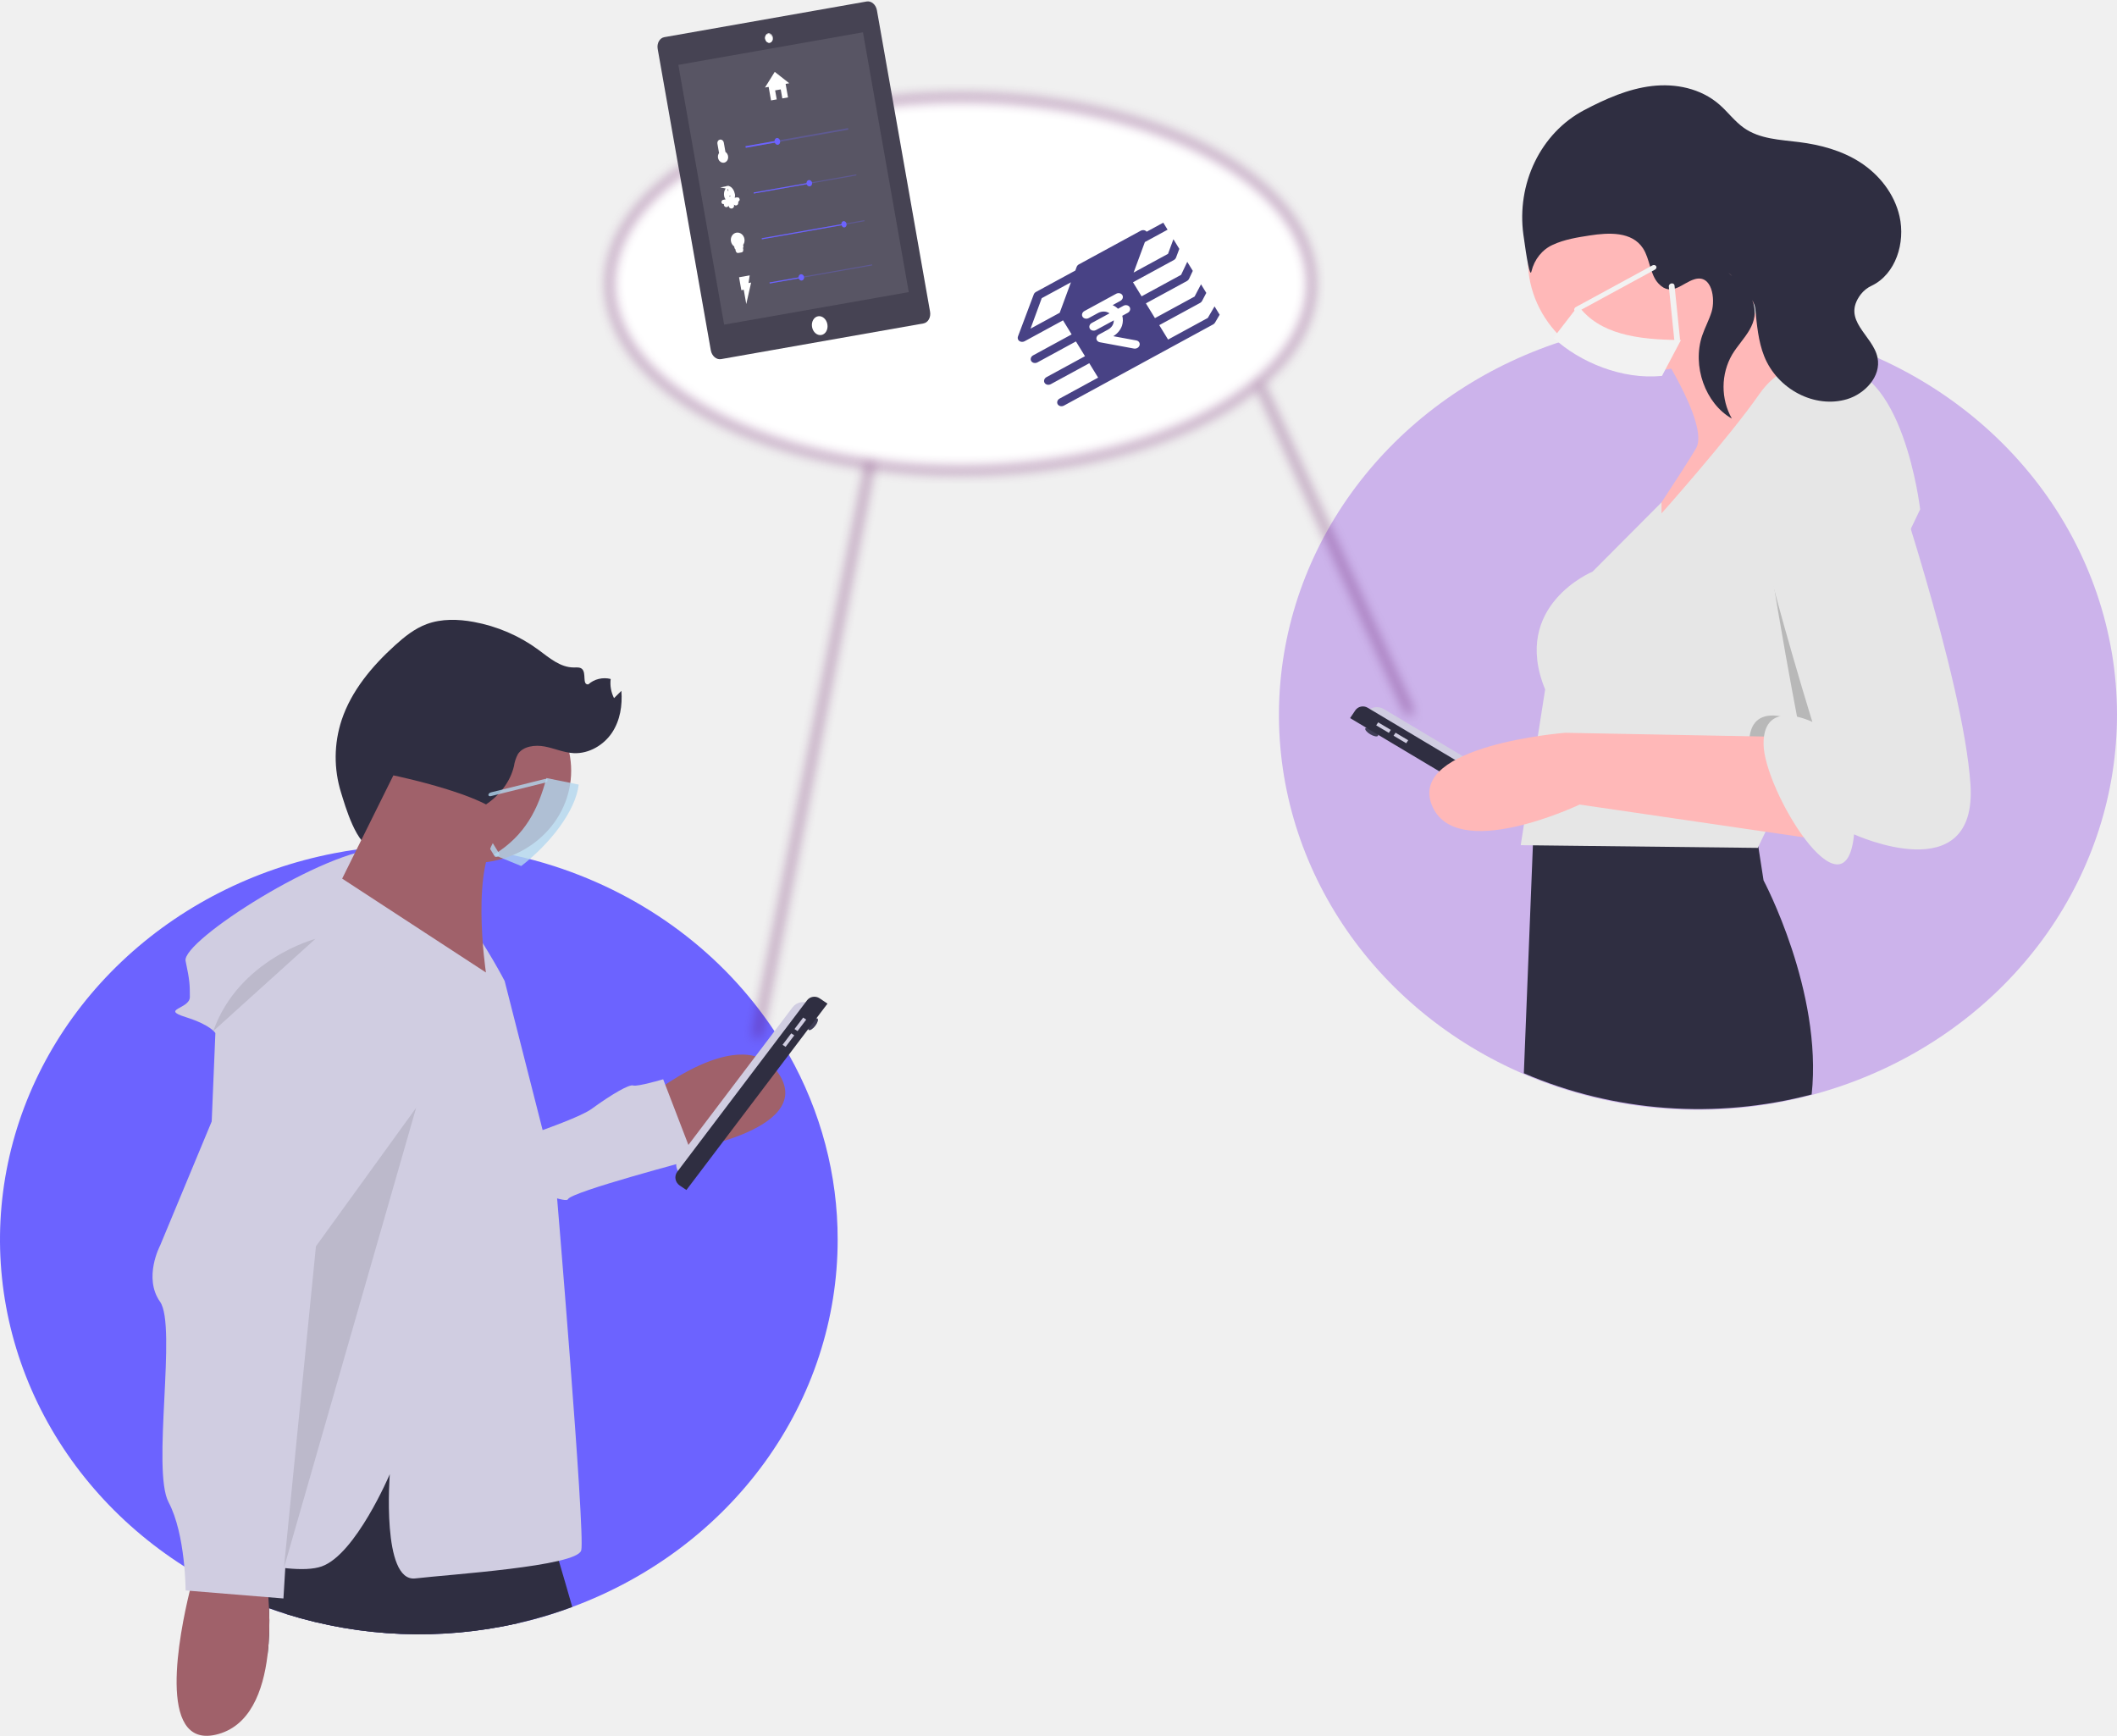
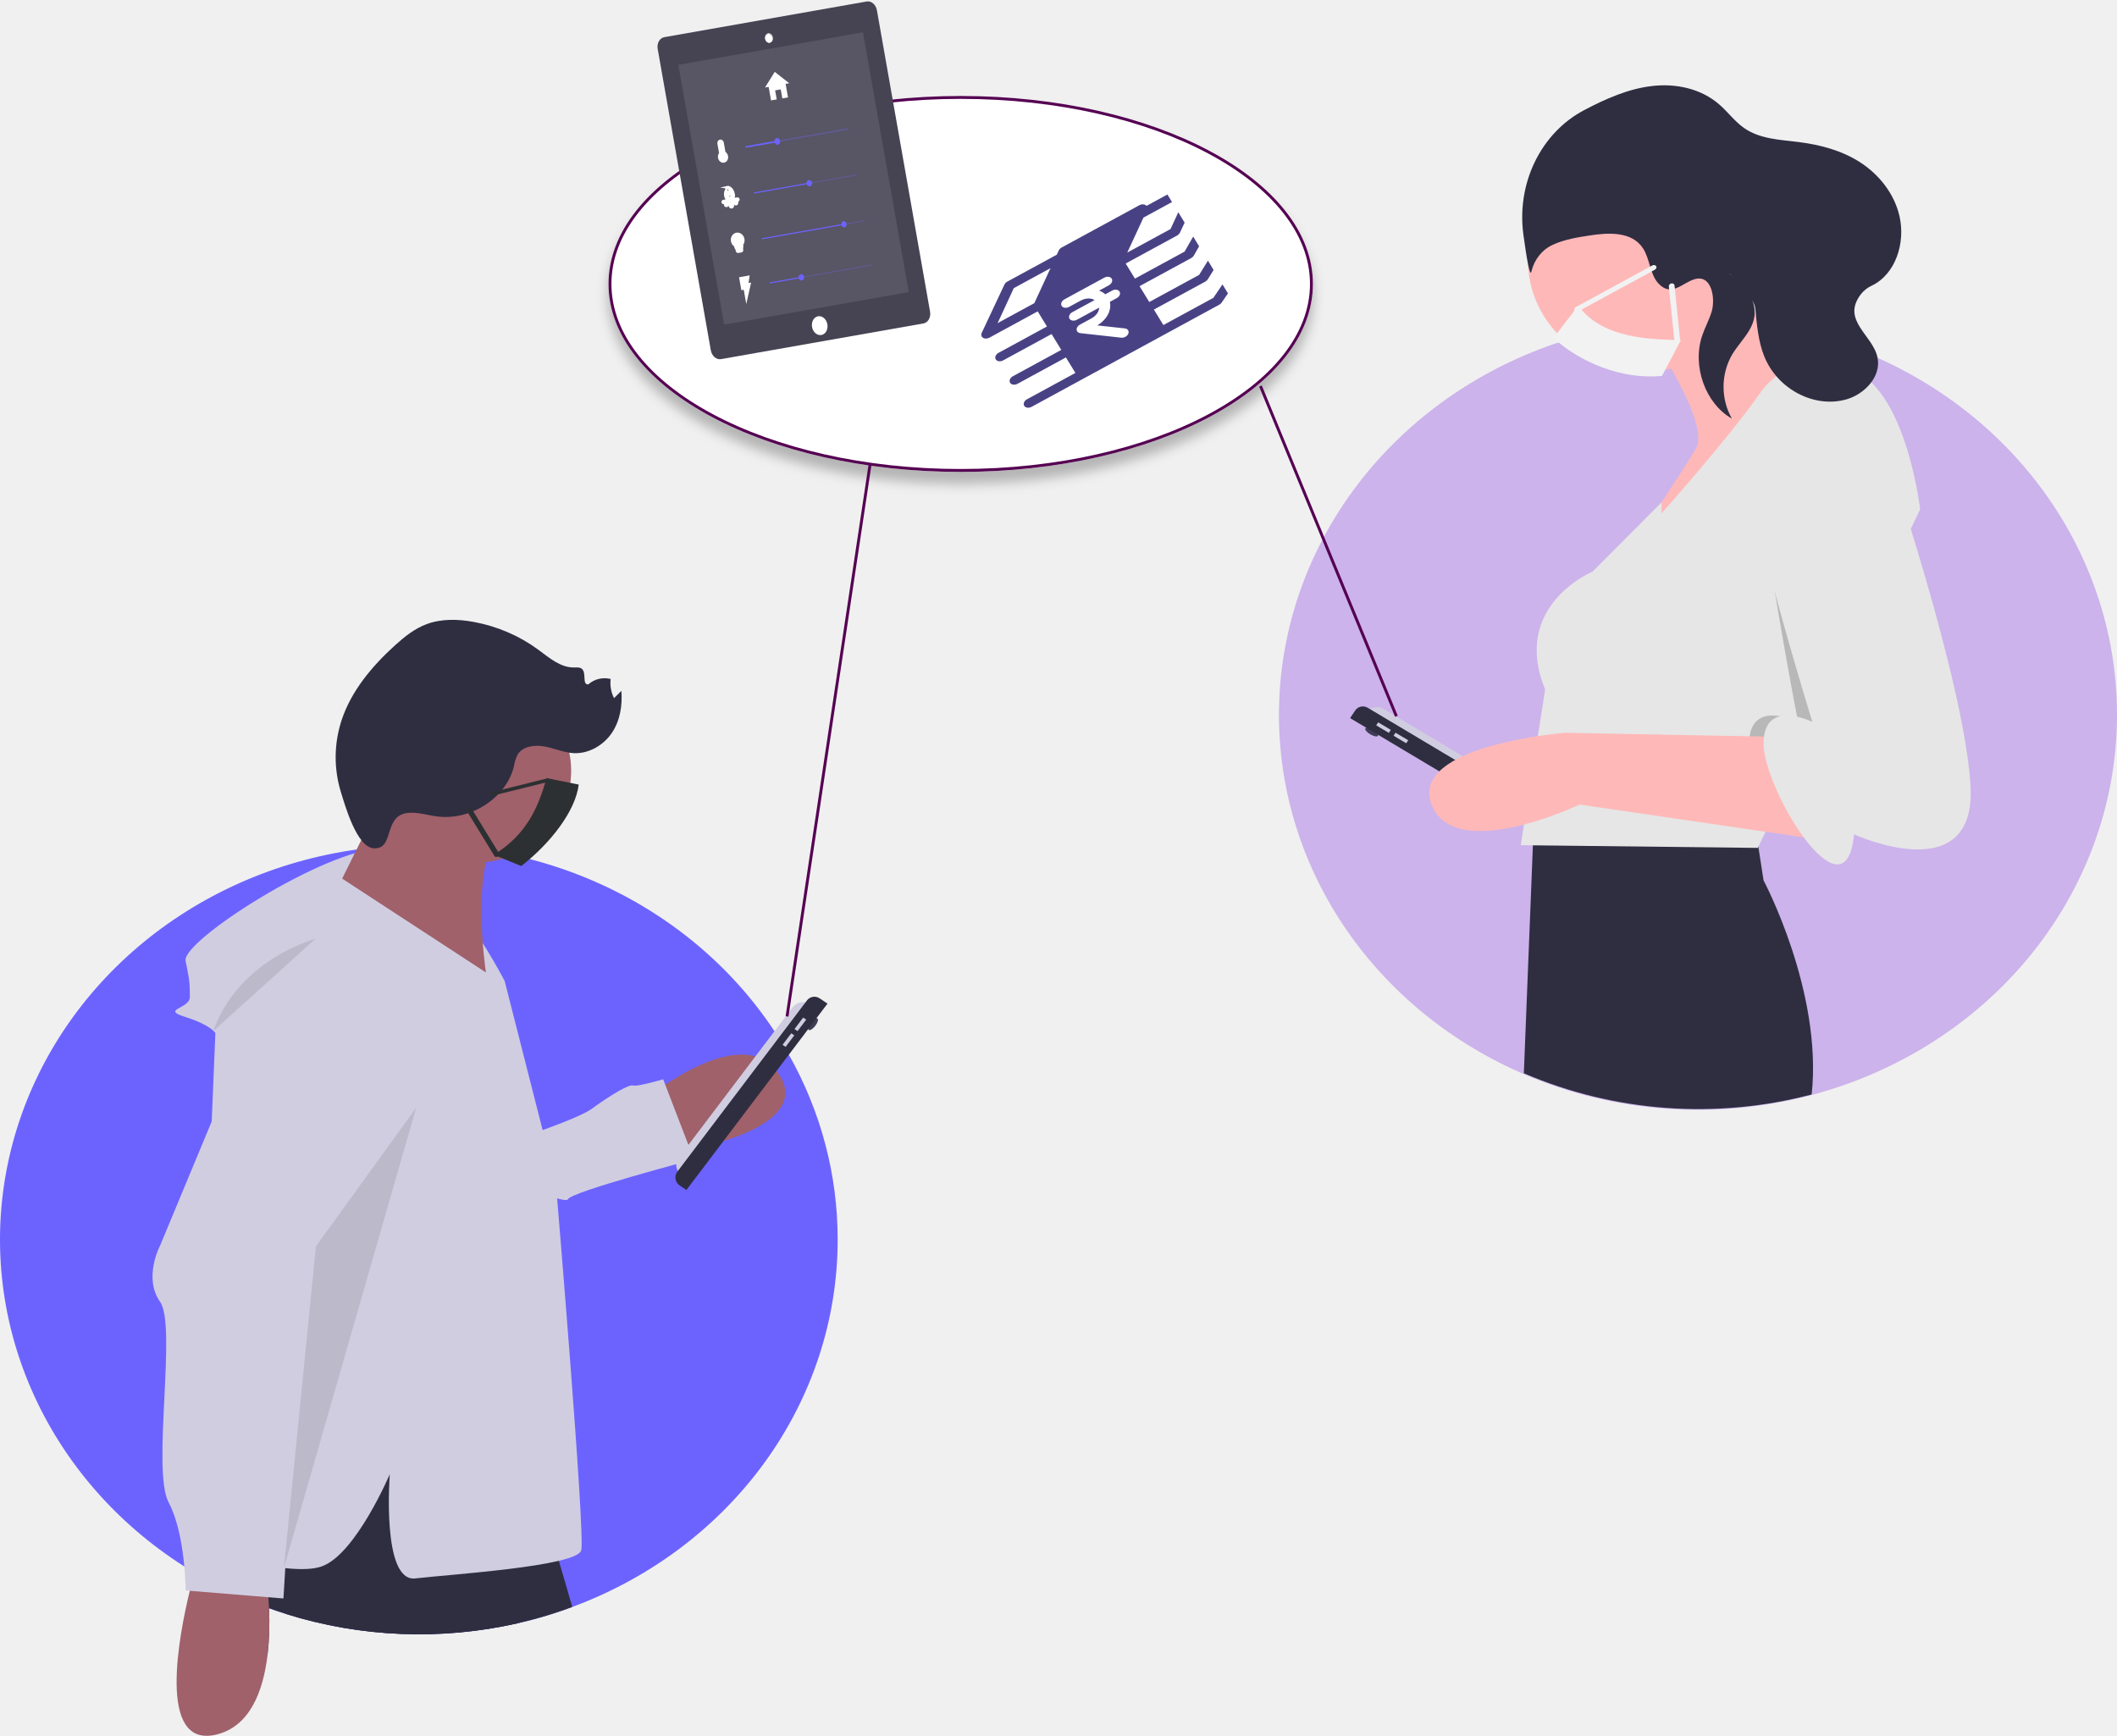
<svg xmlns="http://www.w3.org/2000/svg" width="733" height="601" viewBox="0 0 733 601" fill="none">
  <path d="M733 247.383C733.027 274.306 724.621 300.636 708.835 323.074C693.05 345.512 670.588 363.06 644.265 373.516C617.942 383.973 588.93 386.874 560.865 381.855C532.8 376.836 506.931 364.121 486.502 345.303C466.073 326.486 451.993 302.404 446.026 276.075C440.059 249.747 442.471 222.345 452.96 197.303C463.449 172.262 481.548 150.696 504.988 135.308C528.428 119.921 556.166 111.397 584.725 110.806C585.175 110.796 585.626 110.787 586.086 110.778C586.733 110.769 587.389 110.769 588.045 110.769C589.69 110.769 591.336 110.796 592.972 110.852C596.576 110.963 600.141 111.196 603.667 111.553C605.704 111.756 607.712 112.006 609.72 112.283C609.945 112.32 610.18 112.347 610.405 112.384C618.691 113.588 626.848 115.475 634.783 118.024C663.429 127.232 688.301 144.655 705.914 167.852C723.527 191.049 732.998 218.859 733 247.383Z" fill="#CCB3EB" />
  <path d="M477.129 254.758C477.416 254.331 476.67 253.401 475.462 252.68C474.255 251.96 473.043 251.721 472.756 252.148C472.47 252.575 473.216 253.505 474.424 254.226C475.631 254.947 476.843 255.185 477.129 254.758Z" fill="#3F3D56" />
  <path d="M472.893 246.816C473.535 245.86 474.555 245.183 475.727 244.935C476.899 244.687 478.127 244.888 479.142 245.494L536.538 279.748C537.552 280.354 538.27 281.315 538.534 282.419C538.797 283.524 538.584 284.682 537.941 285.638L472.893 246.816Z" fill="#D0CDE1" />
  <path d="M467.463 248.628L469.269 245.941C469.708 245.287 470.405 244.825 471.206 244.655C472.007 244.486 472.846 244.623 473.54 245.037L538.889 284.039C539.296 284.281 539.648 284.597 539.925 284.968C540.202 285.339 540.399 285.758 540.505 286.2C540.61 286.643 540.622 287.101 540.54 287.548C540.457 287.995 540.282 288.422 540.025 288.805L538.525 291.038L467.463 248.628Z" fill="#2F2E41" />
  <path d="M477.193 250.104L476.501 251.135L480.874 253.745L481.566 252.714L477.193 250.104Z" fill="#D0CDE1" />
  <path d="M483.206 253.693L482.514 254.723L486.886 257.333L487.579 256.303L483.206 253.693Z" fill="#D0CDE1" />
  <path d="M569.823 128.524C592.354 128.524 610.618 111.311 610.618 90.077C610.618 68.843 592.354 51.629 569.823 51.629C547.293 51.629 529.028 68.843 529.028 90.077C529.028 111.311 547.293 128.524 569.823 128.524Z" fill="#FFB8B8" />
  <path d="M572.311 117.271C572.311 117.271 592.211 146.81 587.236 155.25C582.261 163.69 566.838 186.665 566.838 186.665C566.838 186.665 635.493 138.84 626.538 128.524C626.538 128.524 606.141 112.114 605.146 101.799L572.311 117.271Z" fill="#FFB8B8" />
  <path d="M627.281 378.939C594.184 387.651 558.884 385.051 527.624 371.601L530.758 292.678L530.993 286.54L531.082 284.546L531.189 281.611L531.268 279.737C531.268 279.737 531.395 279.728 531.64 279.718C532.306 279.672 533.844 279.571 536.047 279.451C538.604 279.312 542.041 279.137 546.047 278.98C546.997 278.943 547.977 278.906 548.985 278.86C570.082 278.121 603.03 277.965 607.389 283.955L607.937 287.481L608.819 293.177L610.621 304.817C610.621 304.817 631.11 343.217 627.281 378.939Z" fill="#2F2E41" />
  <path d="M664.845 176.349L629.603 249.836L614.299 281.738L608.628 293.568L526.541 292.63L534.998 238.71C523.058 209.64 551.416 197.918 551.416 197.918L575.296 173.935V177.756C575.296 177.756 598.678 151.499 609.126 136.495C619.573 121.491 634 127.118 634 127.118C658.875 124.773 664.845 176.349 664.845 176.349Z" fill="#E6E6E6" />
  <path opacity="0.2" d="M629.603 249.836L614.299 281.739C609.384 273.074 605.643 263.26 605.643 257.465C605.643 241.523 622.558 249.963 622.558 249.963C622.558 249.963 608.877 179.397 608.877 158.298C608.877 144.284 621.274 206.48 629.603 249.836Z" fill="black" />
  <path d="M616.09 255.12L541.963 253.714C541.963 253.714 487.736 257.934 495.696 278.564C503.656 299.195 546.938 278.564 546.938 278.564L633.503 291.224L616.09 255.12Z" fill="#FFB8B8" />
  <path d="M630.021 130.869C630.021 130.869 604.151 132.744 604.151 153.843C604.151 174.943 627.533 249.963 627.533 249.963C627.533 249.963 610.618 241.523 610.618 257.465C610.618 273.406 638.975 319.825 641.96 288.879C641.96 288.879 684.745 308.572 682.258 271.531C679.77 234.49 652.905 156.188 652.905 156.188C652.905 156.188 649.92 129.462 630.021 130.869Z" fill="#E6E6E6" />
  <path d="M574.284 98.214C571.255 95.039 571.311 89.684 568.869 85.961C565.036 80.116 557.053 80.508 550.499 81.517C546.142 82.188 541.722 82.878 537.679 84.743C535.87 85.55 534.258 86.8 532.971 88.396C531.684 89.993 530.757 91.891 530.263 93.941C529.75 96.244 528.618 89.71 527.466 81.249C526.286 72.615 527.667 63.799 531.41 56.07C535.153 48.341 541.065 42.098 548.294 38.242C548.38 38.196 548.465 38.151 548.549 38.107C555.963 34.205 563.729 30.759 571.923 29.791C580.116 28.823 588.86 30.576 595.286 36.166C598.223 38.72 600.612 42 603.761 44.24C609.294 48.174 616.3 48.365 622.874 49.194C630.309 50.133 637.762 52.102 644.18 56.273C650.599 60.444 655.917 67.025 657.702 74.898C659.783 84.082 656.386 94.939 648.049 98.924C646.593 99.588 645.302 100.614 644.28 101.919C637.434 110.983 648.486 115.943 650.089 123.833C651.427 130.416 645.581 136.377 639.586 138.19C628.421 141.566 615.425 134.841 610.835 123.312C608.778 118.148 608.31 112.434 607.751 106.843C607.11 100.442 591.61 88.85 602.074 97.57C604.105 99.217 605.704 101.408 606.716 103.928C609.899 112.181 603.292 116.866 599.749 122.758C597.82 126.072 596.787 129.906 596.768 133.823C596.749 137.741 597.743 141.586 599.64 144.922C590.454 139.725 585.808 126.697 589.383 116.162C590.334 113.361 591.774 110.772 592.637 107.939C593.985 103.518 592.794 94.927 586.769 96.669C582.469 97.912 578.794 102.941 574.284 98.214Z" fill="#2F2E41" />
  <path d="M290.035 429.228C290.04 456.669 281.277 483.475 264.887 506.155C248.497 528.835 225.24 546.337 198.145 556.382C196.02 557.185 193.855 557.932 191.681 558.625C189.252 559.409 186.797 560.129 184.316 560.785C182.592 561.237 180.852 561.662 179.095 562.059C152.655 568.03 124.97 566.917 99.164 558.846C97.137 558.209 95.129 557.526 93.141 556.815C90.467 555.846 87.823 554.803 85.227 553.686C85.031 553.612 84.845 553.529 84.659 553.446C83.641 553.003 82.651 552.56 81.642 552.089H81.633C80.252 551.462 78.884 550.809 77.529 550.133C74.414 548.582 71.368 546.929 68.391 545.176C66.843 544.271 65.319 543.333 63.817 542.36C40.18 527.32 21.778 506.04 10.918 481.186C0.057 456.332 -2.78 429.01 2.763 402.644C8.305 376.278 21.98 352.039 42.075 332.965C62.17 313.891 87.79 300.831 115.727 295.42C118.283 294.922 120.865 294.491 123.474 294.128C125.109 293.888 126.765 293.685 128.42 293.509C129.605 293.38 130.79 293.26 131.995 293.168H132.005C135.227 292.891 138.479 292.719 141.76 292.651C142.21 292.642 142.661 292.632 143.121 292.623C143.376 292.623 143.63 292.614 143.885 292.623H143.895C144.287 292.614 144.678 292.614 145.08 292.614C146.725 292.614 148.371 292.642 150.006 292.697C153.611 292.808 157.176 293.042 160.702 293.399C162.739 293.602 164.747 293.851 166.755 294.128C166.98 294.165 167.215 294.192 167.44 294.229C168.106 294.331 168.782 294.432 169.448 294.543C170.858 294.755 172.259 295.005 173.66 295.272C174.972 295.522 176.275 295.78 177.577 296.057C182.392 297.092 187.145 298.365 191.818 299.869C223.488 310.073 250.451 330.265 268.154 357.035C268.654 357.783 269.144 358.54 269.624 359.306C269.996 359.878 270.348 360.45 270.701 361.032C270.828 361.226 270.946 361.42 271.053 361.614C271.132 361.724 271.191 361.835 271.259 361.946C271.906 363.007 272.532 364.087 273.14 365.167C284.268 384.89 290.07 406.891 290.035 429.228Z" fill="#6C63FF" />
  <path d="M223.667 380.434C223.667 380.434 257.314 352.558 269.813 372.043C282.312 391.528 234.793 399.415 232.048 398.408C229.303 397.401 223.667 380.434 223.667 380.434Z" fill="#A0616A" />
  <path d="M158.219 401.11C158.219 401.11 198.037 388.906 204.827 383.949C211.617 378.992 217.873 375.329 219.245 375.832C220.618 376.336 229.619 373.68 229.619 373.68L240.284 401.43C240.284 401.43 197.721 412.627 196.652 415.214C195.583 417.801 158.219 401.11 158.219 401.11Z" fill="#D0CDE1" />
  <path d="M179.095 562.059C152.655 568.03 124.97 566.917 99.164 558.846L100.927 543.136L102.563 528.459L127.098 492.708L134.962 481.253L167.372 492.357L170.672 511.973L175.932 543.256L179.095 562.059Z" fill="#2F2E41" />
  <path d="M198.145 556.382C196.02 557.185 193.855 557.933 191.681 558.625C189.252 559.409 186.797 560.129 184.316 560.785C182.592 561.237 180.852 561.662 179.095 562.059C152.655 568.03 124.97 566.918 99.165 558.846C97.137 558.209 95.129 557.526 93.141 556.816C93.412 562.282 93.236 567.76 92.612 573.2C89.783 566.824 87.318 560.311 85.227 553.686C85.08 553.243 84.943 552.8 84.806 552.357C84.121 550.123 83.513 547.991 82.965 545.988C82.338 543.671 81.799 541.52 81.349 539.554C79.556 531.837 78.988 527.065 78.988 527.065L98.136 489.588L101.966 490.004L103.552 490.17L113.151 491.204L127.098 492.708L149.693 495.136L170.672 511.973L189.467 527.065C189.467 527.065 191.035 532.087 193.493 540.403C194.825 544.871 196.402 550.289 198.145 556.382Z" fill="#2F2E41" />
  <path d="M163.885 298.781C182.596 298.781 197.764 284.485 197.764 266.851C197.764 249.217 182.596 234.922 163.885 234.922C145.175 234.922 130.006 249.217 130.006 266.851C130.006 284.485 145.175 298.781 163.885 298.781Z" fill="#A0616A" />
  <path d="M174.736 339.653C174.736 339.653 151.168 293.841 132.019 293.841C112.87 293.841 62.788 325.771 64.261 332.712C65.734 339.653 65.734 341.042 65.734 345.206C65.734 349.371 55.423 349.371 64.261 352.148C73.099 354.924 74.572 357.701 74.572 357.701L67.207 535.396C67.207 535.396 99.613 546.502 111.397 542.337C123.181 538.172 134.965 510.408 134.965 510.408C134.965 510.408 132.019 547.89 143.803 546.502C155.587 545.114 199.777 542.337 201.25 536.784C202.723 531.231 192.412 409.066 192.412 409.066L174.736 339.653Z" fill="#D0CDE1" />
-   <path d="M141.683 281.418C144.979 281.233 148.198 282.283 151.471 282.693C163.182 284.158 175.365 276.149 177.951 265.285C178.158 263.838 178.615 262.433 179.305 261.126C181.107 258.353 185.212 257.824 188.596 258.462C191.98 259.099 195.187 260.592 198.633 260.762C203.954 261.025 209.062 257.938 211.898 253.687C214.734 249.436 215.536 244.204 215.154 239.196L212.603 241.719C211.566 239.652 211.166 237.353 211.448 235.083C210.096 234.743 208.675 234.737 207.32 235.064C205.965 235.39 204.721 236.04 203.708 236.949C201.459 237.175 203.157 233.017 201.486 231.581C200.786 230.979 199.713 231.093 198.766 231.101C193.982 231.145 190.111 227.695 186.34 224.919C179.807 220.119 172.168 216.834 164.039 215.332C158.636 214.338 152.891 214.179 147.767 216.075C143.559 217.632 140.036 220.468 136.778 223.422C128.756 230.691 121.652 239.233 118.315 249.239C115.602 257.435 115.525 266.205 118.094 274.441C119.439 278.719 123.491 293.369 129.425 293.71C136.88 294.139 132.404 281.94 141.683 281.418Z" fill="#2F2E41" />
  <path d="M282.309 355.148C283.139 354.051 283.459 352.924 283.022 352.631C282.586 352.337 281.559 352.989 280.729 354.085C279.899 355.182 279.58 356.309 280.016 356.602C280.452 356.895 281.479 356.244 282.309 355.148Z" fill="#3F3D56" />
  <path d="M236.045 406.811C235.067 406.153 234.406 405.157 234.208 404.04C234.01 402.924 234.291 401.778 234.988 400.857L274.446 348.736C275.143 347.815 276.201 347.192 277.386 347.006C278.57 346.819 279.785 347.083 280.763 347.741L236.045 406.811L236.045 406.811Z" fill="#D0CDE1" />
  <path d="M237.664 412.02L235.381 410.485C234.59 409.953 234.055 409.146 233.895 408.242C233.735 407.339 233.962 406.412 234.527 405.666L279.452 346.323C279.929 345.693 280.651 345.268 281.461 345.14C282.271 345.012 283.101 345.193 283.769 345.642L286.516 347.49L237.664 412.02L237.664 412.02Z" fill="#2F2E41" />
  <path d="M275.089 356.285L276.142 356.994L279.149 353.023L278.095 352.314L275.089 356.285Z" fill="#D0CDE1" />
  <path d="M270.956 361.746L272.009 362.454L275.015 358.483L273.962 357.775L270.956 361.746Z" fill="#D0CDE1" />
-   <g filter="url(#filter0_f)">
+   <g filter="url(#filter0_d)">
    <ellipse cx="332.64" cy="98.307" rx="121.938" ry="65.077" fill="white" />
    <path d="M454.078 98.307C454.078 116.003 440.63 132.14 418.628 143.882C396.647 155.613 366.246 162.884 332.64 162.884C299.033 162.884 268.632 155.613 246.652 143.882C224.649 132.14 211.201 116.003 211.201 98.307C211.201 80.611 224.649 64.475 246.652 52.732C268.632 41.002 299.033 33.731 332.64 33.731C366.246 33.731 396.647 41.002 418.628 52.732C440.63 64.475 454.078 80.611 454.078 98.307Z" stroke="#550052" />
  </g>
-   <g filter="url(#filter1_f)">
-     <line y1="-0.5" x2="124.842" y2="-0.5" transform="matrix(0.415803 0.909455 -0.926514 0.376259 435.969 133.846)" stroke="#550052" />
-   </g>
-   <g filter="url(#filter2_f)">
-     <line y1="-0.5" x2="202.29" y2="-0.5" transform="matrix(0.193667 -0.981067 0.984973 0.172707 262.611 359.075)" stroke="#550052" />
-   </g>
+   <path d="M436.432 133.657L483.5 248" stroke="#550052" />
+   <line x1="272.506" y1="351.926" x2="301.293" y2="160.54" stroke="#550052" />
  <g clip-path="url(#clip0)">
-     <path d="M427.127 97.726C426.35 97.402 425.407 97.721 424.994 98.449L418.193 110.083L404.442 117.566L401.385 112.576L415.556 104.866C415.85 104.706 416.085 104.448 416.219 104.18L422.857 91.547C423.249 90.815 422.919 89.972 422.129 89.688C421.345 89.385 420.389 89.743 420.018 90.48L413.617 102.676L399.894 110.143L396.763 105.032L410.934 97.321C411.25 97.165 411.506 96.913 411.661 96.617L417.918 83.364C418.26 82.61 417.888 81.79 417.091 81.526C416.295 81.262 415.374 81.649 415.004 82.386L408.953 95.154L395.273 102.598L392.291 97.73L406.462 90.019C406.804 89.817 407.08 89.505 407.205 89.161L412.665 74.605C412.869 74.024 412.681 73.412 412.18 73.052C411.679 72.691 410.967 72.657 410.386 72.957L397.027 80.226C397.013 80.234 396.851 80.03 396.749 79.955C396.256 79.607 395.544 79.573 394.97 79.885L373.545 91.543C373.195 91.733 372.92 92.046 372.794 92.39L372.326 93.667L358.659 101.103C358.316 101.306 358.041 101.618 357.923 101.974L352.456 116.518C352.252 117.099 352.44 117.711 352.94 118.071C353.441 118.432 354.153 118.466 354.735 118.166L368.066 110.912L371.047 115.78L357.717 123.033C356.946 123.452 356.652 124.343 357.062 125.012C357.472 125.681 358.437 125.886 359.208 125.467L372.538 118.213L375.669 123.324L362.338 130.578C361.568 130.997 361.274 131.888 361.684 132.557C362.094 133.226 363.059 133.431 363.829 133.012L377.16 125.758L380.217 130.747L366.886 138.001C366.116 138.42 365.821 139.311 366.231 139.98C366.641 140.649 367.607 140.854 368.377 140.435L420.104 112.289C420.376 112.124 420.598 111.906 420.732 111.638L427.757 99.638C428.178 98.923 427.89 98.057 427.127 97.726ZM396.377 83.889C396.391 83.882 396.375 83.826 396.403 83.81L408.306 77.334L404.425 87.883L392.508 94.367L396.377 83.889ZM366.967 108.265L356.815 113.789L360.696 103.24L370.806 97.739L366.977 108.129C366.956 108.157 366.92 108.128 366.967 108.265ZM387.098 106.9L388.988 105.871C389.758 105.452 390.724 105.657 391.134 106.326C391.544 106.996 391.249 107.886 390.479 108.305L388.589 109.334C388.883 110.423 388.852 111.592 388.5 112.724C387.995 114.216 386.916 115.533 385.469 116.402L393.445 117.871L393.466 117.875C394.31 118.033 394.793 118.792 394.559 119.568C394.325 120.344 393.451 120.837 392.607 120.679L380.793 118.492C380.386 118.405 380.024 118.18 379.822 117.852C379.391 117.178 379.686 116.287 380.462 115.849L383.613 114.134C384.503 113.666 385.171 112.929 385.473 112.051C385.584 111.683 385.644 111.293 385.655 110.914L379.507 114.259C378.737 114.678 377.771 114.473 377.361 113.804C376.951 113.135 377.246 112.244 378.016 111.825L384.164 108.48C382.961 107.675 381.454 107.683 380.123 108.407L376.973 110.122C376.202 110.541 375.237 110.336 374.827 109.667C374.417 108.997 374.712 108.107 375.482 107.688L386.46 101.714C387.23 101.295 388.196 101.5 388.606 102.169C389.016 102.838 388.721 103.729 387.944 104.168L385.242 105.638C385.941 105.956 386.571 106.375 387.098 106.9Z" fill="#484285" />
+     <path d="M431.975 88.624C431.061 88.32 429.89 88.747 429.329 89.593L420.108 103.134L402.816 112.543L399.532 107.183L417.353 97.487C417.723 97.285 418.028 96.98 418.214 96.669L427.321 82.023C427.857 81.174 427.529 80.255 426.595 79.996C425.671 79.714 424.482 80.187 423.971 81.04L415.188 95.179L397.931 104.569L394.567 99.079L412.388 89.382C412.783 89.184 413.115 88.882 413.328 88.54L422.026 73.227C422.503 72.357 422.122 71.467 421.179 71.23C420.236 70.994 419.088 71.497 418.577 72.35L410.17 87.103L392.966 96.464L389.763 91.236L407.583 81.539C408.016 81.286 408.376 80.916 408.557 80.521L416.398 63.81C416.694 63.143 416.518 62.472 415.941 62.106C415.365 61.74 414.505 61.755 413.775 62.135L396.976 71.275C396.958 71.285 396.779 71.069 396.662 70.993C396.094 70.64 395.234 70.655 394.512 71.048L367.57 85.708C367.129 85.947 366.769 86.318 366.588 86.712L365.913 88.178L348.726 97.53C348.294 97.782 347.934 98.153 347.761 98.56L339.912 115.259C339.616 115.925 339.792 116.596 340.368 116.962C340.945 117.328 341.804 117.314 342.534 116.934L359.299 107.812L362.502 113.041L345.738 122.163C344.769 122.69 344.337 123.709 344.777 124.428C345.218 125.147 346.371 125.304 347.339 124.777L364.103 115.655L367.467 121.145L350.702 130.267C349.734 130.794 349.302 131.814 349.742 132.533C350.183 133.252 351.336 133.409 352.304 132.882L369.068 123.76L372.351 129.119L355.587 138.241C354.619 138.768 354.187 139.788 354.627 140.507C355.068 141.226 356.22 141.383 357.189 140.856L422.238 105.461C422.582 105.256 422.868 104.995 423.054 104.685L432.577 90.719C433.147 89.886 432.871 88.938 431.975 88.624ZM395.88 75.427C395.898 75.418 395.883 75.356 395.919 75.337L410.886 67.192L405.295 79.298L390.309 87.452L395.88 75.427ZM358.19 104.929L345.423 111.876L351.015 99.77L363.729 92.852L358.214 104.777C358.187 104.809 358.145 104.779 358.19 104.929ZM382.698 101.894L385.075 100.601C386.044 100.074 387.196 100.231 387.637 100.95C388.077 101.669 387.645 102.688 386.677 103.215L384.299 104.509C384.564 105.707 384.428 107.018 383.906 108.313C383.169 110.022 381.75 111.578 379.924 112.659L389.465 113.707L389.49 113.711C390.499 113.824 391.021 114.638 390.672 115.525C390.323 116.412 389.222 117.029 388.213 116.915L374.082 115.349C373.596 115.283 373.176 115.058 372.96 114.705C372.494 113.983 372.926 112.963 373.904 112.414L377.866 110.258C378.983 109.667 379.856 108.792 380.296 107.785C380.461 107.364 380.566 106.924 380.611 106.498L372.881 110.705C371.912 111.232 370.759 111.075 370.319 110.356C369.878 109.637 370.31 108.617 371.279 108.09L379.009 103.884C377.62 103.072 375.793 103.194 374.12 104.104L370.158 106.26C369.189 106.787 368.037 106.63 367.596 105.911C367.156 105.192 367.588 104.173 368.556 103.646L382.362 96.134C383.331 95.607 384.483 95.764 384.924 96.483C385.364 97.202 384.932 98.221 383.954 98.771L380.555 100.62C381.375 100.924 382.104 101.346 382.698 101.894Z" fill="#484285" />
  </g>
  <path d="M582.028 117.717L575.458 130.146C561.706 131.542 547.019 125.452 537.858 116.996L546.483 105.846C553.693 115.632 566.695 117.671 582.028 117.717Z" fill="#F2F2F2" />
  <path d="M573.002 93.367L546.496 107.79C546.262 107.917 545.99 107.962 545.74 107.915C545.49 107.868 545.283 107.733 545.164 107.539C545.045 107.345 545.024 107.108 545.106 106.881C545.188 106.653 545.365 106.454 545.6 106.326L572.106 91.904C572.34 91.776 572.612 91.731 572.862 91.778C573.111 91.825 573.318 91.96 573.437 92.154C573.556 92.349 573.577 92.585 573.495 92.813C573.414 93.04 573.236 93.239 573.002 93.367Z" fill="#F2F2F2" />
  <path d="M581.145 118.198C581.001 118.276 580.84 118.324 580.679 118.338C580.517 118.351 580.358 118.329 580.217 118.274C580.075 118.219 579.955 118.133 579.867 118.022C579.778 117.912 579.725 117.781 579.711 117.641L577.816 99.164C577.804 99.051 577.818 98.935 577.857 98.822C577.895 98.709 577.958 98.601 578.042 98.505C578.125 98.409 578.227 98.326 578.343 98.262C578.458 98.197 578.584 98.152 578.714 98.129C578.844 98.106 578.975 98.106 579.099 98.128C579.223 98.15 579.338 98.194 579.438 98.258C579.538 98.321 579.62 98.403 579.68 98.499C579.741 98.594 579.777 98.702 579.788 98.815L581.683 117.291C581.701 117.463 581.659 117.641 581.563 117.802C581.467 117.964 581.321 118.101 581.145 118.198Z" fill="#F2F2F2" />
-   <path d="M189.198 269.384L200.378 271.644C199.275 280.836 190.551 292.027 180.474 299.852L170.94 295.949C181.987 289.224 186.373 279.924 189.198 269.384Z" fill="#B3D7EE" fill-opacity="0.8" />
-   <path d="M163.324 279.998L172.875 295.589C172.96 295.727 172.955 295.905 172.863 296.085C172.771 296.265 172.599 296.432 172.384 296.549C172.17 296.666 171.93 296.723 171.719 296.708C171.507 296.693 171.341 296.607 171.257 296.469L161.706 280.879C161.621 280.741 161.626 280.563 161.718 280.383C161.81 280.202 161.982 280.036 162.197 279.919C162.411 279.802 162.651 279.745 162.862 279.76C163.074 279.775 163.24 279.86 163.324 279.998Z" fill="#B3D7EE" fill-opacity="0.8" />
-   <path d="M189.515 269.905C189.567 269.99 189.586 270.091 189.57 270.2C189.554 270.308 189.504 270.421 189.423 270.528C189.343 270.636 189.235 270.734 189.109 270.814C188.983 270.895 188.843 270.955 188.701 270.991L169.967 275.641C169.853 275.67 169.74 275.681 169.634 275.675C169.529 275.669 169.433 275.645 169.352 275.606C169.272 275.566 169.208 275.51 169.165 275.443C169.122 275.375 169.1 275.297 169.1 275.212C169.101 275.127 169.124 275.037 169.169 274.948C169.213 274.858 169.278 274.771 169.359 274.691C169.441 274.611 169.537 274.54 169.643 274.481C169.749 274.422 169.863 274.378 169.977 274.35L188.711 269.7C188.885 269.656 189.054 269.653 189.197 269.689C189.341 269.726 189.451 269.801 189.515 269.905Z" fill="#B3D7EE" fill-opacity="0.8" />
  <path d="M136.204 268.457L118.473 304.206L168.252 336.702C168.252 336.702 162.393 298.001 173.432 288.2C184.47 278.4 136.204 268.457 136.204 268.457Z" fill="#A0616A" />
  <path d="M92.612 573.2V573.219C91.104 585.523 86.53 597.994 74.571 600.643C54.258 605.148 62.054 565.806 65.717 550.788C66.579 547.29 67.206 545.111 67.206 545.111L68.391 545.176L82.965 545.988L92.25 546.505C92.25 546.505 92.632 549.043 92.925 553.022C93.014 554.176 93.092 555.449 93.141 556.816C93.412 562.282 93.235 567.76 92.612 573.2Z" fill="#A0616A" />
  <path d="M98.14 328.547L55.423 431.278C55.423 431.278 49.531 442.384 55.423 450.713C61.315 459.043 52.477 509.019 58.369 520.125C64.261 531.231 64.261 550.667 64.261 550.667L98.14 553.443L105.505 431.278L143.803 353.536C143.803 353.536 140.857 321.606 98.14 328.547Z" fill="#D0CDE1" />
  <path opacity="0.1" d="M109.188 325.077C109.188 325.077 82.674 332.018 73.836 357.006L109.188 325.077Z" fill="black" />
  <path opacity="0.1" d="M144.09 383.537L109.398 431.492L98.303 542.879L144.09 383.537Z" fill="black" />
  <path d="M300.076 0.516L230.017 12.869C228.402 13.154 227.374 14.981 227.722 16.95L246.119 121.288C246.466 123.257 248.057 124.623 249.672 124.338L319.731 111.985C321.346 111.7 322.374 109.873 322.026 107.903L303.629 3.566C303.282 1.596 301.691 0.231 300.076 0.516Z" fill="#464353" />
  <path opacity="0.1" d="M298.388 11.768L235.452 22.866L251.138 111.825L314.074 100.728L298.388 11.768Z" fill="white" stroke="white" stroke-miterlimit="10" />
  <path d="M284.394 115.988C285.859 115.729 286.791 114.068 286.476 112.278C286.16 110.488 284.716 109.246 283.251 109.505C281.786 109.763 280.854 111.424 281.17 113.214C281.485 115.004 282.929 116.246 284.394 115.988Z" fill="white" />
-   <path d="M266.468 14.797C266.22 14.839 265.962 14.79 265.727 14.657C265.492 14.524 265.291 14.312 265.148 14.048C265.005 13.785 264.927 13.481 264.924 13.176C264.921 12.871 264.993 12.578 265.132 12.334C265.27 12.09 265.468 11.906 265.701 11.805C265.933 11.704 266.191 11.691 266.44 11.768C266.689 11.844 266.918 12.006 267.1 12.234C267.281 12.462 267.406 12.745 267.459 13.048C267.494 13.249 267.496 13.454 267.465 13.651C267.434 13.848 267.371 14.033 267.279 14.196C267.187 14.358 267.068 14.495 266.929 14.598C266.79 14.701 266.633 14.769 266.468 14.797V14.797Z" fill="white" />
-   <path d="M266.009 11.72C266.243 11.677 266.487 11.72 266.71 11.844C266.932 11.967 267.125 12.165 267.261 12.413C267.398 12.661 267.473 12.947 267.477 13.236C267.482 13.524 267.414 13.802 267.285 14.033C267.155 14.264 266.968 14.439 266.748 14.535C266.529 14.631 266.285 14.643 266.05 14.571C265.815 14.499 265.598 14.345 265.427 14.13C265.256 13.914 265.138 13.646 265.089 13.36C265.024 12.98 265.085 12.596 265.257 12.289C265.429 11.982 265.699 11.778 266.009 11.72ZM265.977 11.541C265.715 11.588 265.475 11.728 265.288 11.945C265.101 12.162 264.976 12.446 264.928 12.76C264.88 13.075 264.912 13.405 265.019 13.711C265.126 14.016 265.304 14.283 265.53 14.476C265.757 14.67 266.021 14.781 266.289 14.798C266.558 14.814 266.819 14.733 267.04 14.566C267.26 14.4 267.43 14.154 267.527 13.861C267.625 13.568 267.646 13.24 267.588 12.919C267.511 12.491 267.298 12.106 266.996 11.848C266.694 11.59 266.328 11.479 265.977 11.541V11.541Z" fill="white" />
+   <path d="M266.468 14.797C266.22 14.839 265.962 14.79 265.727 14.657C265.492 14.524 265.291 14.312 265.148 14.048C265.005 13.785 264.927 13.481 264.924 13.176C264.921 12.871 264.993 12.578 265.132 12.334C265.27 12.09 265.468 11.906 265.701 11.805C265.933 11.704 266.191 11.691 266.44 11.768C266.689 11.844 266.918 12.006 267.1 12.234C267.281 12.462 267.406 12.745 267.459 13.048C267.494 13.249 267.496 13.454 267.465 13.651C267.434 13.848 267.371 14.033 267.279 14.196C267.187 14.358 267.068 14.495 266.929 14.598C266.79 14.701 266.633 14.769 266.468 14.797Z" fill="white" />
+   <path d="M266.009 11.72C266.243 11.677 266.487 11.72 266.71 11.844C266.932 11.967 267.125 12.165 267.261 12.413C267.398 12.661 267.473 12.947 267.477 13.236C267.482 13.524 267.414 13.802 267.285 14.033C267.155 14.264 266.968 14.439 266.748 14.535C266.529 14.631 266.285 14.643 266.05 14.571C265.815 14.499 265.598 14.345 265.427 14.13C265.256 13.914 265.138 13.646 265.089 13.36C265.024 12.98 265.085 12.596 265.257 12.289C265.429 11.982 265.699 11.778 266.009 11.72ZM265.977 11.541C265.715 11.588 265.475 11.728 265.288 11.945C265.101 12.162 264.976 12.446 264.928 12.76C264.88 13.075 264.912 13.405 265.019 13.711C265.126 14.016 265.304 14.283 265.53 14.476C265.757 14.67 266.021 14.781 266.289 14.798C266.558 14.814 266.819 14.733 267.04 14.566C267.26 14.4 267.43 14.154 267.527 13.861C267.625 13.568 267.646 13.24 267.588 12.919C267.511 12.491 267.298 12.106 266.996 11.848C266.694 11.59 266.328 11.479 265.977 11.541Z" fill="white" />
  <path d="M268.934 34.415L268.384 31.294L270.323 30.952L270.873 34.074L272.845 33.726L272.019 29.045L273.28 28.823L268.253 24.88L264.879 30.304L266.137 30.082L266.963 34.763L268.934 34.415Z" fill="white" />
-   <path d="M250.728 52.916L250.117 49.448C250.083 49.253 249.985 49.077 249.846 48.959C249.706 48.841 249.537 48.791 249.374 48.819C249.212 48.848 249.07 48.953 248.979 49.112C248.889 49.27 248.857 49.469 248.891 49.664L249.503 53.132C249.29 53.337 249.145 53.625 249.09 53.951C249.036 54.276 249.075 54.621 249.202 54.931C249.329 55.241 249.536 55.499 249.792 55.664C250.047 55.828 250.336 55.892 250.613 55.843C250.89 55.794 251.14 55.636 251.323 55.394C251.507 55.151 251.613 54.838 251.626 54.504C251.64 54.169 251.559 53.832 251.396 53.544C251.234 53.257 250.999 53.036 250.728 52.916V52.916ZM249.292 49.593C249.286 49.53 249.299 49.467 249.33 49.417C249.362 49.368 249.408 49.335 249.461 49.326C249.513 49.317 249.568 49.331 249.614 49.367C249.66 49.403 249.694 49.458 249.71 49.52L249.847 50.297L249.429 50.371L249.292 49.593Z" fill="white" stroke="white" stroke-miterlimit="10" />
+   <path d="M250.728 52.916L250.117 49.448C250.083 49.253 249.985 49.077 249.846 48.959C249.706 48.841 249.537 48.791 249.374 48.819C249.212 48.848 249.07 48.953 248.979 49.112C248.889 49.27 248.857 49.469 248.891 49.664L249.503 53.132C249.29 53.337 249.145 53.625 249.09 53.951C249.036 54.276 249.075 54.621 249.202 54.931C249.329 55.241 249.536 55.499 249.792 55.664C250.047 55.828 250.336 55.892 250.613 55.843C250.89 55.794 251.14 55.636 251.323 55.394C251.507 55.151 251.613 54.838 251.626 54.504C251.64 54.169 251.559 53.832 251.396 53.544C251.234 53.257 250.999 53.036 250.728 52.916ZM249.292 49.593C249.286 49.53 249.299 49.467 249.33 49.417C249.362 49.368 249.408 49.335 249.461 49.326C249.513 49.317 249.568 49.331 249.614 49.367C249.66 49.403 249.694 49.458 249.71 49.52L249.847 50.297L249.429 50.371L249.292 49.593Z" fill="white" stroke="white" stroke-miterlimit="10" />
  <path opacity="0.3" d="M293.648 44.355L258.126 50.618L258.221 51.159L293.743 44.895L293.648 44.355Z" fill="#6C63FF" />
  <path d="M269.361 50.123C269.89 50.03 270.227 49.43 270.113 48.783C269.999 48.137 269.477 47.689 268.948 47.782C268.419 47.875 268.083 48.475 268.197 49.121C268.31 49.768 268.832 50.216 269.361 50.123Z" fill="#6C63FF" />
  <path d="M269.181 48.669L258.126 50.618L258.221 51.159L269.276 49.209L269.181 48.669Z" fill="#6C63FF" />
-   <path d="M253.179 69.659C253.161 69.598 253.125 69.544 253.077 69.51C253.029 69.476 252.973 69.464 252.92 69.476C252.871 69.483 252.827 69.509 252.794 69.55C252.761 69.592 252.741 69.646 252.738 69.704L252.769 71.145C252.769 71.181 252.773 71.218 252.779 71.254C252.804 71.394 252.874 71.521 252.976 71.606C253.077 71.69 253.2 71.726 253.318 71.705C253.436 71.684 253.539 71.609 253.605 71.495C253.671 71.38 253.694 71.237 253.67 71.097C253.661 71.054 253.649 71.011 253.632 70.971L253.179 69.659ZM254.971 69.964C254.944 69.946 254.916 69.93 254.888 69.917L253.882 69.352C253.844 69.328 253.8 69.32 253.759 69.33C253.718 69.34 253.682 69.367 253.658 69.406C253.635 69.439 253.625 69.482 253.628 69.526C253.631 69.569 253.648 69.611 253.675 69.643L254.528 70.521C254.545 70.543 254.564 70.562 254.584 70.579C254.662 70.636 254.754 70.658 254.842 70.643C254.93 70.627 255.009 70.575 255.063 70.494C255.089 70.456 255.107 70.41 255.116 70.362C255.125 70.313 255.126 70.262 255.117 70.212C255.108 70.162 255.09 70.114 255.065 70.071C255.04 70.028 255.007 69.992 254.97 69.965L254.971 69.964ZM255.383 68.83L254.553 68.94C254.528 68.94 254.504 68.951 254.486 68.972C254.469 68.993 254.459 69.021 254.46 69.051C254.462 69.08 254.471 69.107 254.487 69.129C254.503 69.151 254.525 69.167 254.549 69.174V69.174L255.393 69.302C255.514 69.311 255.632 69.225 255.607 69.082C255.576 68.906 255.517 68.823 255.383 68.828L255.383 68.83ZM251.323 69.743C251.343 69.728 251.358 69.706 251.366 69.68C251.373 69.653 251.373 69.624 251.365 69.597C251.355 69.568 251.336 69.545 251.312 69.531C251.288 69.518 251.262 69.516 251.238 69.525L250.422 69.705C250.293 69.746 250.269 69.839 250.301 70.018C250.326 70.159 250.463 70.202 250.572 70.152L251.322 69.741L251.323 69.743ZM252.006 69.681L251.254 70.554C251.232 70.576 251.211 70.6 251.193 70.627C251.167 70.666 251.149 70.711 251.14 70.76C251.131 70.808 251.131 70.859 251.139 70.909C251.148 70.96 251.166 71.008 251.191 71.05C251.217 71.093 251.249 71.129 251.287 71.157C251.364 71.216 251.457 71.24 251.545 71.225C251.633 71.209 251.712 71.155 251.765 71.072C251.779 71.051 251.791 71.027 251.799 71.001L252.301 69.887C252.315 69.848 252.317 69.803 252.305 69.761C252.293 69.719 252.268 69.682 252.236 69.658C252.199 69.628 252.155 69.614 252.112 69.618C252.068 69.623 252.029 69.645 252 69.682L252.006 69.681ZM252.126 64.86C252.126 64.86 252.605 65.321 252.684 65.768C252.708 65.864 252.714 65.963 252.704 66.059C252.694 66.156 252.667 66.247 252.624 66.329C252.582 66.41 252.525 66.479 252.458 66.531C252.39 66.584 252.314 66.619 252.232 66.634C252.149 66.649 252.063 66.643 251.979 66.618C251.896 66.593 251.816 66.549 251.746 66.488C251.675 66.427 251.615 66.351 251.568 66.264C251.522 66.177 251.49 66.081 251.474 65.981L251.456 65.877C251.188 66.462 251.107 67.15 251.227 67.824C251.303 68.258 251.522 68.648 251.833 68.909C252.145 69.171 252.525 69.281 252.89 69.217C253.254 69.153 253.573 68.919 253.777 68.567C253.981 68.215 254.052 67.773 253.976 67.339C253.781 66.237 253.097 65.027 252.12 64.861L252.126 64.86ZM252.737 68.612C252.592 68.639 252.441 68.598 252.316 68.495C252.191 68.393 252.103 68.239 252.07 68.067C252.042 67.909 252.064 67.747 252.132 67.613C252.201 67.48 252.31 67.384 252.44 67.344C252.739 67.23 252.987 66.993 253.142 66.674C253.257 66.931 253.34 67.203 253.389 67.483C253.435 67.743 253.392 68.008 253.27 68.22C253.147 68.431 252.956 68.572 252.737 68.61L252.737 68.612Z" fill="white" stroke="white" stroke-miterlimit="10" />
+   <path d="M253.179 69.659C253.161 69.598 253.125 69.544 253.077 69.51C253.029 69.476 252.973 69.464 252.92 69.476C252.871 69.483 252.827 69.509 252.794 69.55C252.761 69.592 252.741 69.646 252.738 69.704L252.769 71.145C252.769 71.181 252.773 71.218 252.779 71.254C252.804 71.394 252.874 71.521 252.976 71.606C253.077 71.69 253.2 71.726 253.318 71.705C253.436 71.684 253.539 71.609 253.605 71.495C253.671 71.38 253.694 71.237 253.67 71.097C253.661 71.054 253.649 71.011 253.632 70.971L253.179 69.659ZM254.971 69.964C254.944 69.946 254.916 69.93 254.888 69.917L253.882 69.352C253.844 69.328 253.8 69.32 253.759 69.33C253.718 69.34 253.682 69.367 253.658 69.406C253.635 69.439 253.625 69.482 253.628 69.526C253.631 69.569 253.648 69.611 253.675 69.643L254.528 70.521C254.545 70.543 254.564 70.562 254.584 70.579C254.662 70.636 254.754 70.658 254.842 70.643C254.93 70.627 255.009 70.575 255.063 70.494C255.089 70.456 255.107 70.41 255.116 70.362C255.125 70.313 255.126 70.262 255.117 70.212C255.108 70.162 255.09 70.114 255.065 70.071C255.04 70.028 255.007 69.992 254.97 69.965L254.971 69.964ZM255.383 68.83L254.553 68.94C254.528 68.94 254.504 68.951 254.486 68.972C254.469 68.993 254.459 69.021 254.46 69.051C254.462 69.08 254.471 69.107 254.487 69.129C254.503 69.151 254.525 69.167 254.549 69.174L255.393 69.302C255.514 69.311 255.632 69.225 255.607 69.082C255.576 68.906 255.517 68.823 255.383 68.828L255.383 68.83ZM251.323 69.743C251.343 69.728 251.358 69.706 251.366 69.68C251.373 69.653 251.373 69.624 251.365 69.597C251.355 69.568 251.336 69.545 251.312 69.531C251.288 69.518 251.262 69.516 251.238 69.525L250.422 69.705C250.293 69.746 250.269 69.839 250.301 70.018C250.326 70.159 250.463 70.202 250.572 70.152L251.322 69.741L251.323 69.743ZM252.006 69.681L251.254 70.554C251.232 70.576 251.211 70.6 251.193 70.627C251.167 70.666 251.149 70.711 251.14 70.76C251.131 70.808 251.131 70.859 251.139 70.909C251.148 70.96 251.166 71.008 251.191 71.05C251.217 71.093 251.249 71.129 251.287 71.157C251.364 71.216 251.457 71.24 251.545 71.225C251.633 71.209 251.712 71.155 251.765 71.072C251.779 71.051 251.791 71.027 251.799 71.001L252.301 69.887C252.315 69.848 252.317 69.803 252.305 69.761C252.293 69.719 252.268 69.682 252.236 69.658C252.199 69.628 252.155 69.614 252.112 69.618C252.068 69.623 252.029 69.645 252 69.682L252.006 69.681ZM252.126 64.86C252.126 64.86 252.605 65.321 252.684 65.768C252.708 65.864 252.714 65.963 252.704 66.059C252.694 66.156 252.667 66.247 252.624 66.329C252.582 66.41 252.525 66.479 252.458 66.531C252.39 66.584 252.314 66.619 252.232 66.634C252.149 66.649 252.063 66.643 251.979 66.618C251.896 66.593 251.816 66.549 251.746 66.488C251.675 66.427 251.615 66.351 251.568 66.264C251.522 66.177 251.49 66.081 251.474 65.981L251.456 65.877C251.188 66.462 251.107 67.15 251.227 67.824C251.303 68.258 251.522 68.648 251.833 68.909C252.145 69.171 252.525 69.281 252.89 69.217C253.254 69.153 253.573 68.919 253.777 68.567C253.981 68.215 254.052 67.773 253.976 67.339C253.781 66.237 253.097 65.027 252.12 64.861L252.126 64.86ZM252.737 68.612C252.592 68.639 252.441 68.598 252.316 68.495C252.191 68.393 252.103 68.239 252.07 68.067C252.042 67.909 252.064 67.747 252.132 67.613C252.201 67.48 252.31 67.384 252.44 67.344C252.739 67.23 252.987 66.993 253.142 66.674C253.257 66.931 253.34 67.203 253.389 67.483C253.435 67.743 253.392 68.008 253.27 68.22C253.147 68.431 252.956 68.572 252.737 68.61L252.737 68.612Z" fill="white" stroke="white" stroke-miterlimit="10" />
  <path opacity="0.3" d="M296.474 60.382L260.952 66.646L261.016 67.006L296.537 60.742L296.474 60.382Z" fill="#6C63FF" />
  <path d="M280.409 64.514C280.938 64.421 281.282 63.862 281.177 63.265C281.072 62.668 280.557 62.26 280.028 62.353C279.499 62.447 279.155 63.006 279.261 63.603C279.366 64.2 279.88 64.608 280.409 64.514Z" fill="#6C63FF" />
  <path d="M280.261 63.241L260.952 66.646L261.016 67.006L280.324 63.601L280.261 63.241Z" fill="#6C63FF" />
  <path d="M255.232 86.831C255.247 86.913 255.288 86.987 255.346 87.036C255.404 87.086 255.475 87.107 255.542 87.096L256.668 86.897C256.736 86.885 256.795 86.841 256.833 86.774C256.87 86.708 256.884 86.624 256.869 86.542L256.821 86.265L255.183 86.554L255.232 86.831ZM255.057 81.054C254.038 81.234 253.379 82.306 253.581 83.453C253.644 83.795 253.776 84.118 253.966 84.392C254.156 84.667 254.398 84.885 254.669 85.025L254.788 85.697C254.796 85.737 254.811 85.776 254.831 85.81C254.851 85.844 254.877 85.874 254.906 85.897C254.936 85.921 254.968 85.937 255.002 85.946C255.036 85.954 255.07 85.955 255.104 85.948L256.688 85.668C256.721 85.664 256.754 85.651 256.782 85.632C256.811 85.612 256.836 85.585 256.856 85.554C256.875 85.522 256.889 85.485 256.897 85.446C256.904 85.406 256.905 85.365 256.899 85.325L256.78 84.653C256.988 84.428 257.141 84.141 257.226 83.818C257.311 83.495 257.325 83.146 257.266 82.803C257.064 81.656 256.077 80.874 255.057 81.054Z" fill="white" stroke="white" stroke-miterlimit="10" />
  <path opacity="0.3" d="M299.268 76.229L263.746 82.493L263.81 82.853L299.332 76.589L299.268 76.229Z" fill="#6C63FF" />
  <path d="M292.416 78.737C292.904 78.651 293.215 78.097 293.109 77.501C293.004 76.904 292.523 76.49 292.034 76.576C291.546 76.662 291.235 77.216 291.341 77.813C291.446 78.409 291.927 78.823 292.416 78.737Z" fill="#6C63FF" />
  <path d="M292.341 77.451L263.746 82.493L263.81 82.853L292.404 77.811L292.341 77.451Z" fill="#6C63FF" />
  <path d="M256.473 96.401L257.088 99.891L257.923 99.744L258.451 102.737L259.418 98.452L258.583 98.599L258.978 95.96L256.473 96.401Z" fill="white" stroke="white" stroke-miterlimit="10" />
  <path opacity="0.3" d="M301.967 91.536L266.445 97.799L266.509 98.159L302.031 91.896L301.967 91.536Z" fill="#6C63FF" />
  <path d="M277.648 97.124C278.178 97.03 278.521 96.471 278.416 95.874C278.311 95.278 277.797 94.869 277.267 94.963C276.738 95.056 276.395 95.615 276.5 96.212C276.605 96.809 277.119 97.217 277.648 97.124Z" fill="#6C63FF" />
  <path d="M277.5 95.85L266.445 97.799L266.509 98.159L277.563 96.21L277.5 95.85Z" fill="#6C63FF" />
+   <path d="M141.683 281.418C144.979 281.233 148.198 282.283 151.471 282.693C163.182 284.158 175.365 276.149 177.951 265.285C178.158 263.838 178.615 262.433 179.305 261.126C181.107 258.353 185.212 257.824 188.596 258.462C191.98 259.099 195.187 260.592 198.633 260.762C203.954 261.025 209.062 257.938 211.898 253.687C214.734 249.436 215.536 244.204 215.154 239.196L212.603 241.719C211.566 239.652 211.166 237.353 211.448 235.083C210.096 234.743 208.675 234.737 207.32 235.064C205.965 235.39 204.721 236.04 203.708 236.949C201.459 237.175 203.157 233.017 201.486 231.581C200.786 230.979 199.713 231.093 198.766 231.101C193.982 231.145 190.111 227.695 186.34 224.919C179.807 220.119 172.168 216.834 164.039 215.332C158.636 214.338 152.891 214.179 147.767 216.075C143.559 217.632 140.036 220.468 136.778 223.422C128.756 230.691 121.652 239.233 118.315 249.239C115.602 257.435 115.525 266.205 118.094 274.441C119.439 278.719 123.491 293.369 129.425 293.71C136.88 294.139 132.404 281.94 141.683 281.418Z" fill="#2F2E41" />
+   <path d="M189.198 269.384L200.378 271.644C199.275 280.836 190.551 292.027 180.474 299.852L170.94 295.949C181.987 289.224 186.373 279.924 189.198 269.384Z" fill="#2D3032" />
+   <path d="M163.324 279.998L172.875 295.589C172.96 295.727 172.955 295.905 172.863 296.085C172.771 296.265 172.599 296.432 172.384 296.549C172.17 296.666 171.93 296.723 171.719 296.708C171.507 296.693 171.341 296.607 171.257 296.469L161.706 280.879C161.621 280.741 161.626 280.563 161.718 280.383C161.81 280.202 161.982 280.036 162.197 279.919C162.411 279.802 162.651 279.745 162.862 279.76C163.074 279.775 163.24 279.86 163.324 279.998Z" fill="#2D3032" />
+   <path d="M189.515 269.905C189.567 269.99 189.586 270.091 189.57 270.2C189.554 270.308 189.504 270.421 189.423 270.528C189.343 270.636 189.235 270.734 189.109 270.814C188.983 270.895 188.843 270.955 188.701 270.991L169.967 275.641C169.853 275.67 169.74 275.681 169.634 275.675C169.529 275.669 169.433 275.645 169.352 275.606C169.272 275.566 169.208 275.51 169.165 275.443C169.122 275.375 169.1 275.297 169.1 275.212C169.101 275.127 169.124 275.037 169.169 274.948C169.213 274.858 169.278 274.771 169.359 274.691C169.441 274.611 169.537 274.54 169.643 274.481C169.749 274.422 169.863 274.378 169.977 274.35L188.711 269.7C188.885 269.656 189.054 269.653 189.197 269.689C189.341 269.726 189.451 269.801 189.515 269.905Z" fill="#2D3032" />
  <defs>
-     <filter id="filter0_f" x="206.701" y="29.231" width="251.877" height="138.153" filterUnits="userSpaceOnUse" color-interpolation-filters="sRGB">
+     <filter id="filter0_d" x="206.701" y="33.231" width="251.877" height="138.153" filterUnits="userSpaceOnUse" color-interpolation-filters="sRGB">
      <feFlood flood-opacity="0" result="BackgroundImageFix" />
-       <feBlend mode="normal" in="SourceGraphic" in2="BackgroundImageFix" result="shape" />
-       <feGaussianBlur stdDeviation="2" result="effect1_foregroundBlur" />
-     </filter>
-     <filter id="filter1_f" x="431.969" y="129.469" width="60.836" height="121.914" filterUnits="userSpaceOnUse" color-interpolation-filters="sRGB">
-       <feFlood flood-opacity="0" result="BackgroundImageFix" />
-       <feBlend mode="normal" in="SourceGraphic" in2="BackgroundImageFix" result="shape" />
-       <feGaussianBlur stdDeviation="2" result="effect1_foregroundBlur" />
-     </filter>
-     <filter id="filter2_f" x="257.626" y="156.442" width="48.162" height="206.633" filterUnits="userSpaceOnUse" color-interpolation-filters="sRGB">
-       <feFlood flood-opacity="0" result="BackgroundImageFix" />
-       <feBlend mode="normal" in="SourceGraphic" in2="BackgroundImageFix" result="shape" />
-       <feGaussianBlur stdDeviation="2" result="effect1_foregroundBlur" />
+       <feColorMatrix in="SourceAlpha" type="matrix" values="0 0 0 0 0 0 0 0 0 0 0 0 0 0 0 0 0 0 127 0" />
+       <feOffset dy="4" />
+       <feGaussianBlur stdDeviation="2" />
+       <feColorMatrix type="matrix" values="0 0 0 0 0 0 0 0 0 0 0 0 0 0 0 0 0 0 0.25 0" />
+       <feBlend mode="normal" in2="BackgroundImageFix" result="effect1_dropShadow" />
+       <feBlend mode="normal" in="SourceGraphic" in2="effect1_dropShadow" result="shape" />
    </filter>
    <clipPath id="clip0">
-       <rect width="74.355" height="66.561" fill="white" transform="matrix(0.878384 -0.477956 0.522372 0.852717 325.294 92.7689)" />
+       <rect width="93.504" height="71.501" fill="white" transform="matrix(0.878384 -0.477956 0.522372 0.852717 309 90.6909)" />
    </clipPath>
  </defs>
</svg>
